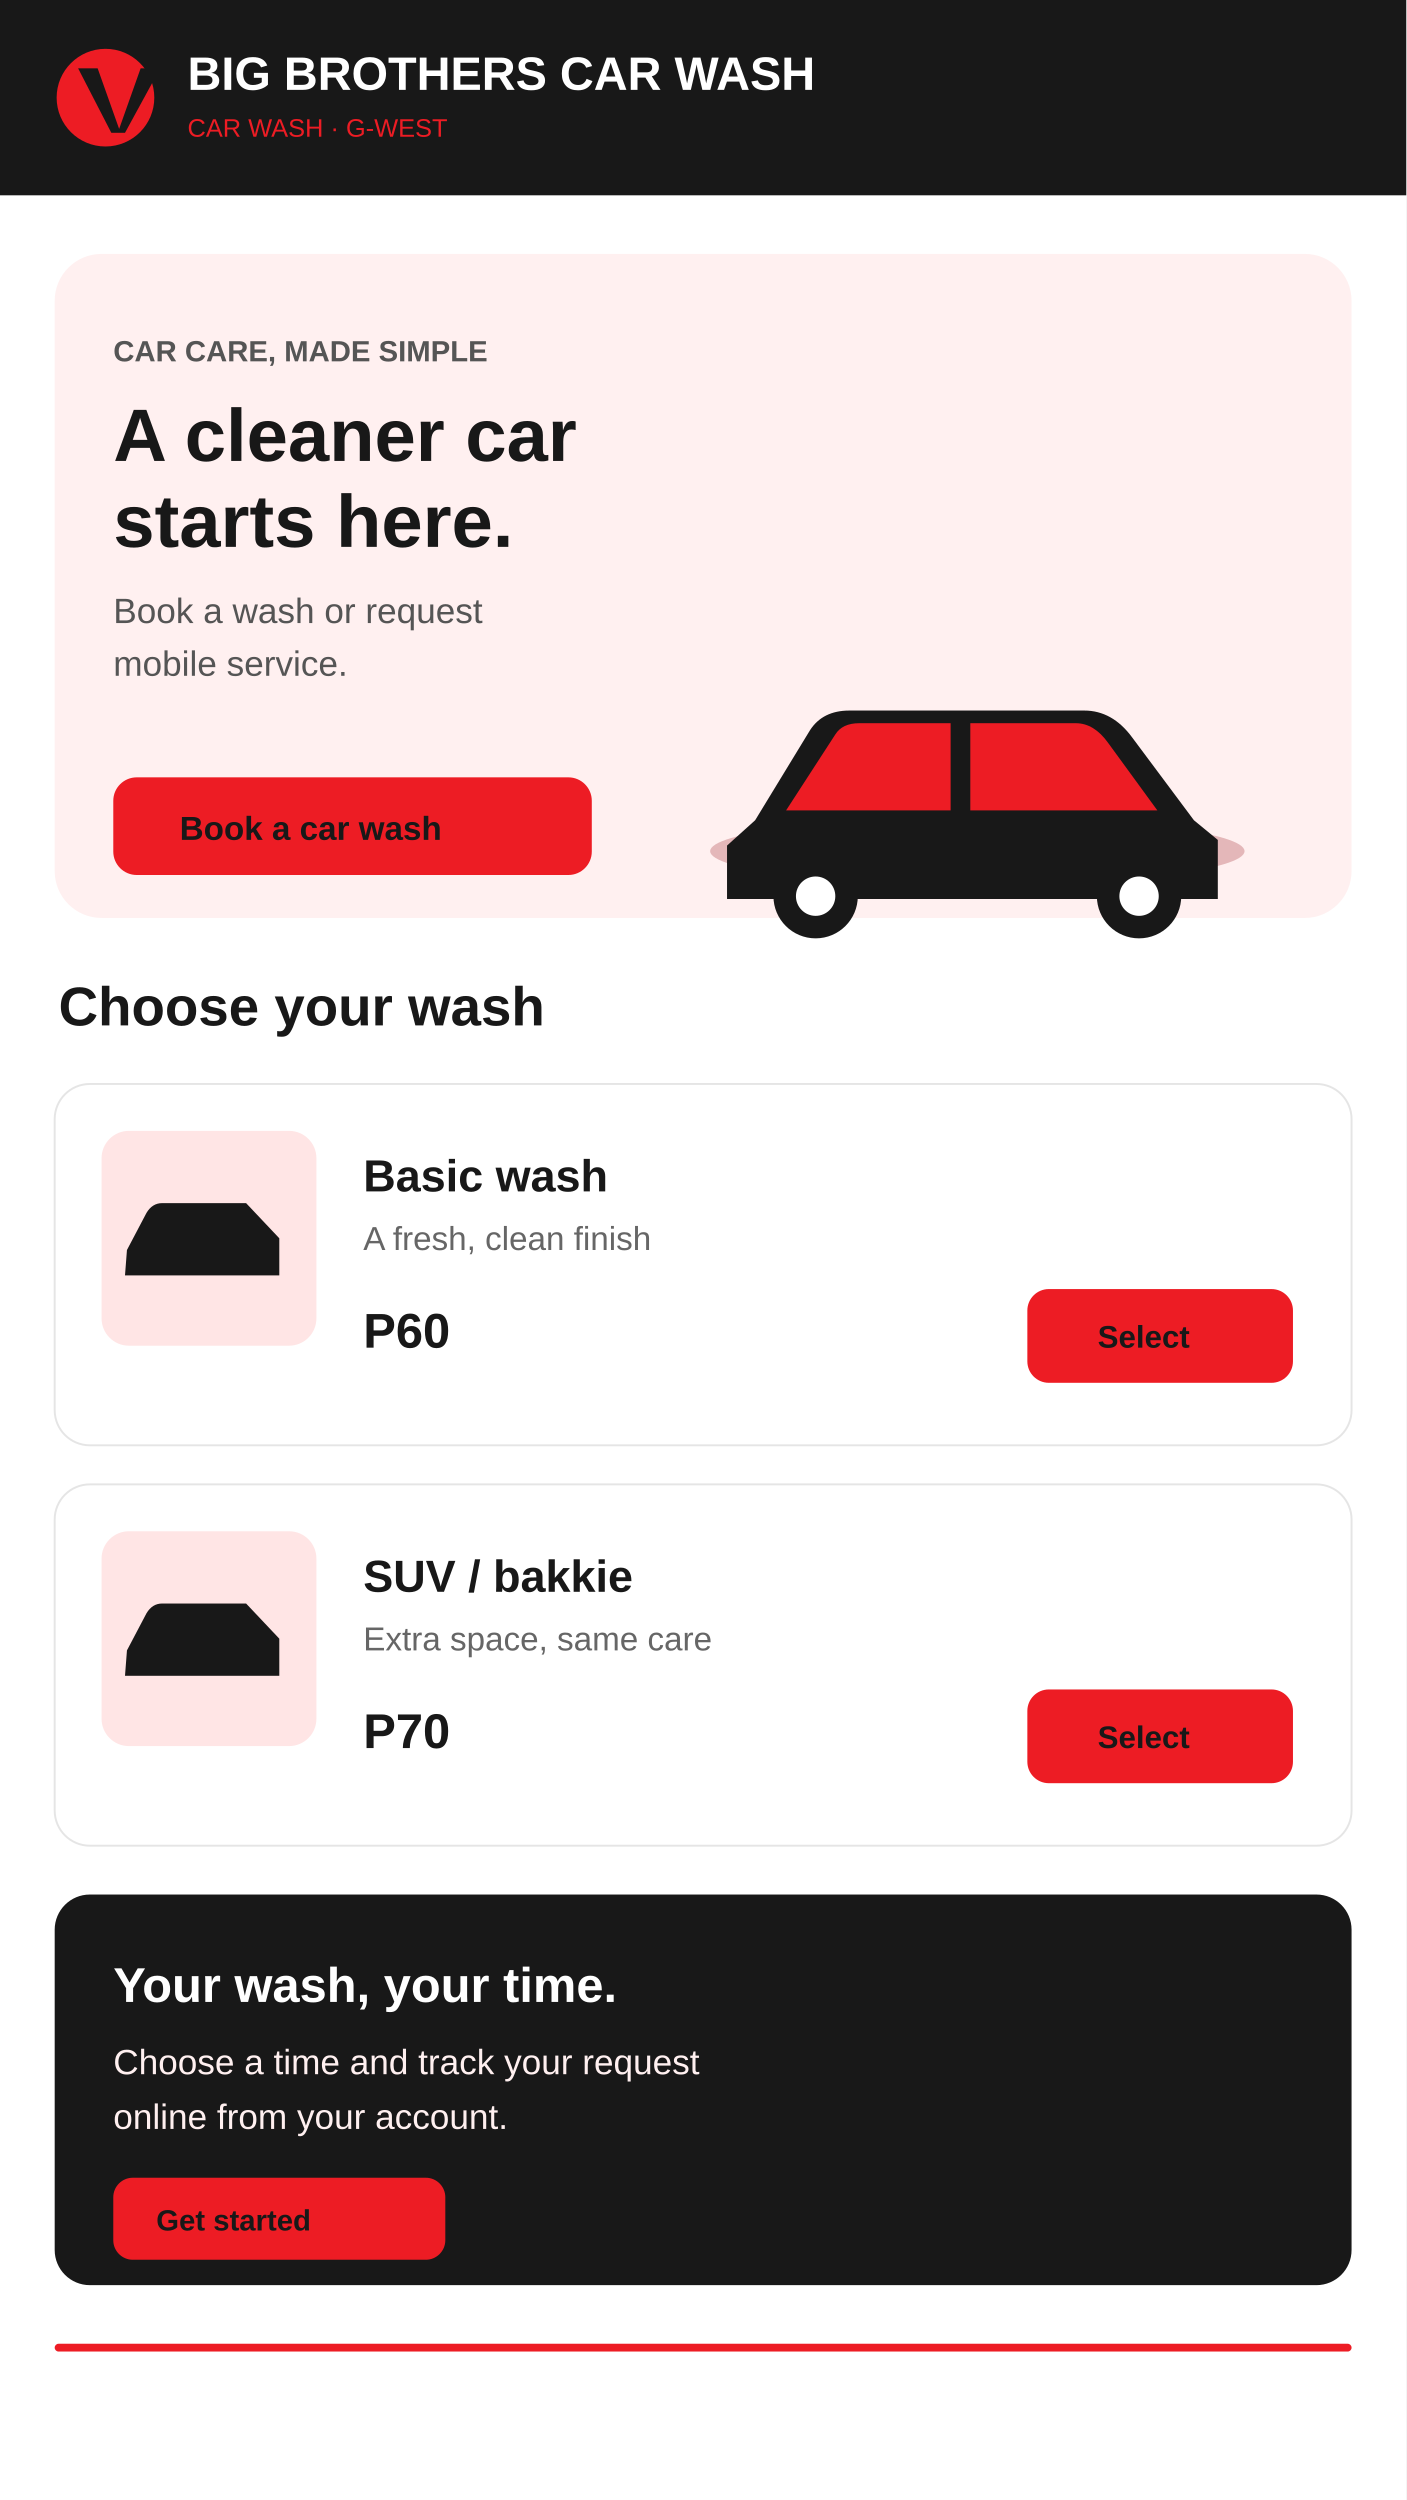
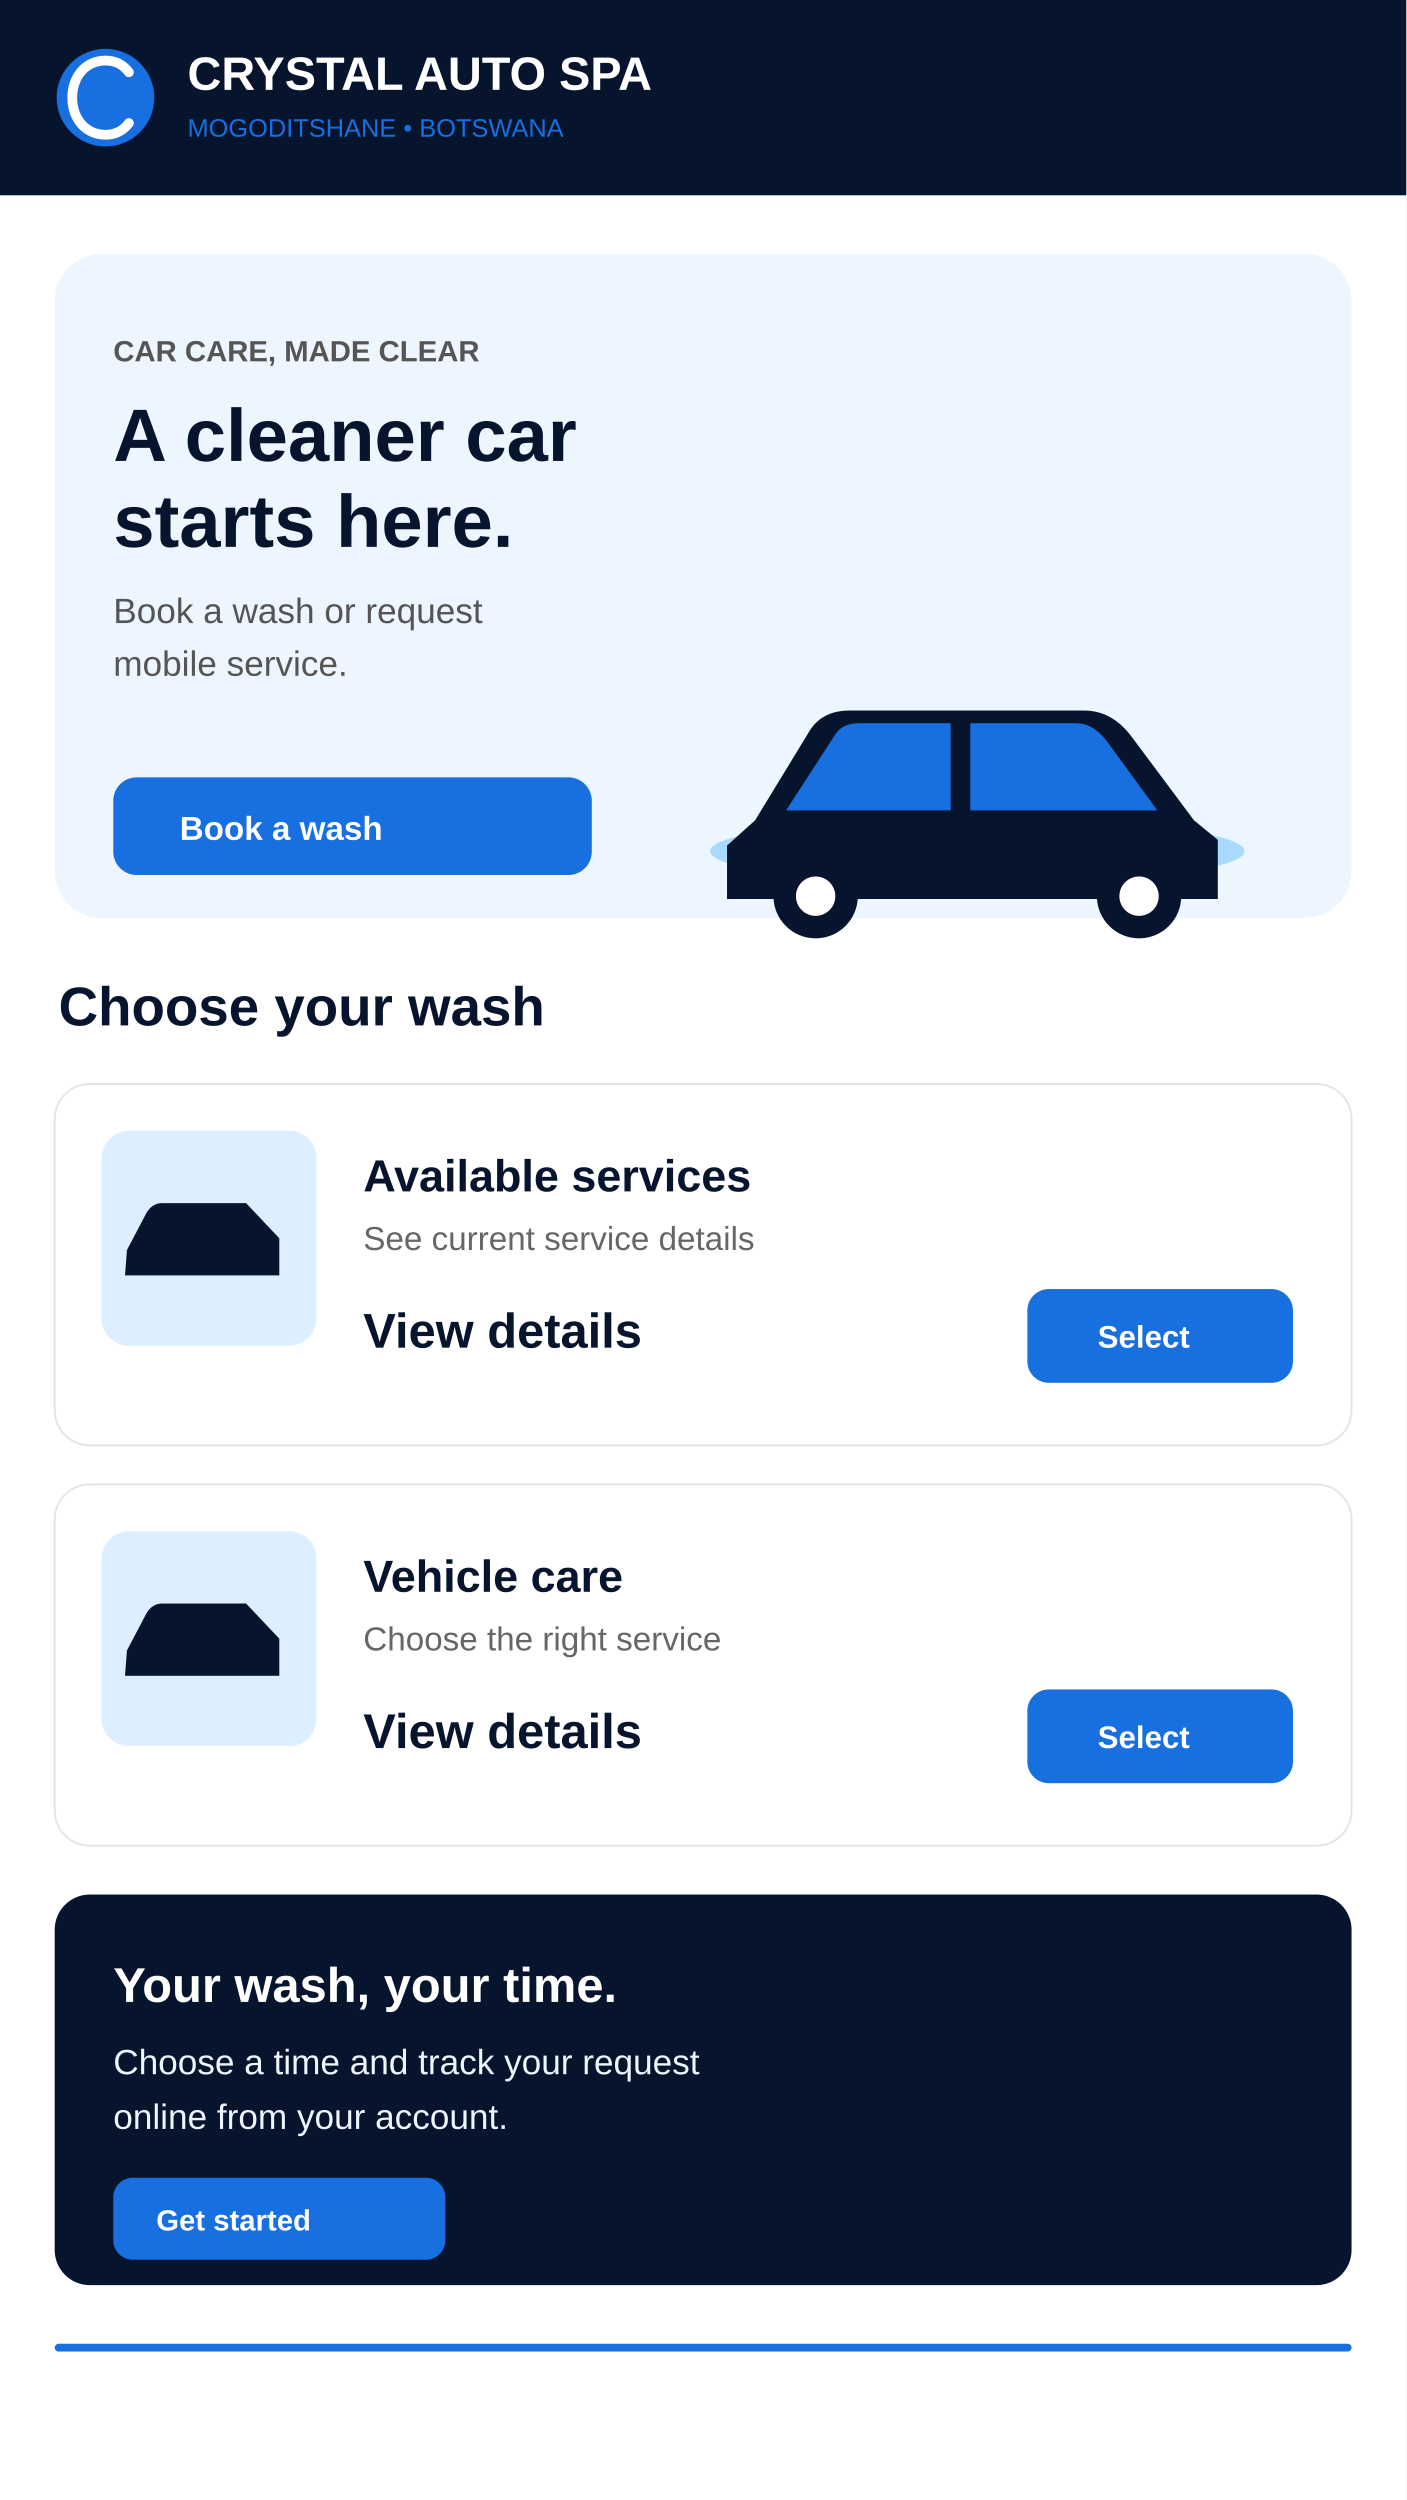
<svg xmlns="http://www.w3.org/2000/svg" width="720" height="1280" viewBox="0 0 720 1280">
  <rect width="720" height="1280" fill="#ffffff" />
-   <rect width="720" height="100" fill="#181818" />
-   <circle cx="54" cy="50" r="25" fill="#ed1c24" />
-   <path d="M40 35h10l11 31 11-31h10L64 68h-7z" fill="#181818" />
-   <text x="96" y="46" font-family="Arial,sans-serif" font-size="24" font-weight="700" fill="#fff">BIG BROTHERS CAR WASH</text>
-   <text x="96" y="70" font-family="Arial,sans-serif" font-size="13" fill="#ed1c24">CAR WASH · G-WEST</text>
-   <rect x="28" y="130" width="664" height="340" rx="24" fill="#fff0f0" />
-   <text x="58" y="185" font-family="Arial,sans-serif" font-size="15" font-weight="700" fill="#555555">CAR CARE, MADE SIMPLE</text>
-   <text x="58" y="236" font-family="Arial,sans-serif" font-size="38" font-weight="700" fill="#181818">A cleaner car</text>
-   <text x="58" y="280" font-family="Arial,sans-serif" font-size="38" font-weight="700" fill="#181818">starts here.</text>
+   <rect width="720" height="100" fill="#06152d" />
+   <circle cx="54" cy="50" r="25" fill="#176fe0" />
+   <path d="M66 37c-3-4-7-6-12-6-10 0-17 8-17 19s7 19 17 19c5 0 9-2 12-6" fill="none" stroke="#ffffff" stroke-width="5" stroke-linecap="round" />
+   <text x="96" y="46" font-family="Arial,sans-serif" font-size="24" font-weight="700" fill="#fff">CRYSTAL AUTO SPA</text>
+   <text x="96" y="70" font-family="Arial,sans-serif" font-size="13" fill="#176fe0">MOGODITSHANE • BOTSWANA</text>
+   <rect x="28" y="130" width="664" height="340" rx="24" fill="#edf6ff" />
+   <text x="58" y="185" font-family="Arial,sans-serif" font-size="15" font-weight="700" fill="#555555">CAR CARE, MADE CLEAR</text>
+   <text x="58" y="236" font-family="Arial,sans-serif" font-size="38" font-weight="700" fill="#06152d">A cleaner car</text>
+   <text x="58" y="280" font-family="Arial,sans-serif" font-size="38" font-weight="700" fill="#06152d">starts here.</text>
  <text x="58" y="319" font-family="Arial,sans-serif" font-size="18" fill="#555555">Book a wash or request</text>
  <text x="58" y="346" font-family="Arial,sans-serif" font-size="18" fill="#555555">mobile service.</text>
  <g transform="translate(360 335) scale(.72)">
-     <ellipse cx="195" cy="140" rx="190" ry="24" fill="#e4b7b9" />
-     <path d="M37 118l39-64q9-14 28-14h167q20 0 34 19l44 59 17 14v42H17v-38z" fill="#181818" />
-     <path d="M94 57q5-8 17-8h65v62H59zM190 49h75q13 0 23 14l35 48H190z" fill="#ed1c24" />
-     <circle cx="80" cy="172" r="30" fill="#181818" />
+     <ellipse cx="195" cy="140" rx="190" ry="24" fill="#a8d9ff" />
+     <path d="M37 118l39-64q9-14 28-14h167q20 0 34 19l44 59 17 14v42H17v-38z" fill="#06152d" />
+     <path d="M94 57q5-8 17-8h65v62H59zM190 49h75q13 0 23 14l35 48H190z" fill="#176fe0" />
+     <circle cx="80" cy="172" r="30" fill="#06152d" />
    <circle cx="80" cy="172" r="14" fill="#ffffff" />
-     <circle cx="310" cy="172" r="30" fill="#181818" />
+     <circle cx="310" cy="172" r="30" fill="#06152d" />
    <circle cx="310" cy="172" r="14" fill="#ffffff" />
  </g>
-   <rect x="58" y="398" width="245" height="50" rx="12" fill="#ed1c24" />
-   <text x="92" y="430" font-family="Arial,sans-serif" font-size="17" font-weight="700" fill="#181818">Book a car wash</text>
-   <text x="30" y="525" font-family="Arial,sans-serif" font-size="28" font-weight="700" fill="#181818">Choose your wash</text>
+   <rect x="58" y="398" width="245" height="50" rx="12" fill="#176fe0" />
+   <text x="92" y="430" font-family="Arial,sans-serif" font-size="17" font-weight="700" fill="#ffffff">Book a wash</text>
+   <text x="30" y="525" font-family="Arial,sans-serif" font-size="28" font-weight="700" fill="#06152d">Choose your wash</text>
  <g>
    <rect x="28" y="555" width="664" height="185" rx="18" fill="#fff" stroke="#e5e5e5" />
-     <rect x="52" y="579" width="110" height="110" rx="14" fill="#ffe5e5" />
-     <path d="M65 640l10-19q3-5 8-5h43l17 18v19H64z" fill="#181818" />
-     <text x="186" y="610" font-family="Arial,sans-serif" font-size="23" font-weight="700" fill="#181818">Basic wash</text>
-     <text x="186" y="640" font-family="Arial,sans-serif" font-size="17" fill="#666666">A fresh, clean finish</text>
-     <text x="186" y="690" font-family="Arial,sans-serif" font-size="25" font-weight="700" fill="#181818">P60</text>
-     <rect x="526" y="660" width="136" height="48" rx="11" fill="#ed1c24" />
-     <text x="562" y="690" font-family="Arial,sans-serif" font-size="16" font-weight="700" fill="#181818">Select</text>
+     <rect x="52" y="579" width="110" height="110" rx="14" fill="#dceeff" />
+     <path d="M65 640l10-19q3-5 8-5h43l17 18v19H64z" fill="#06152d" />
+     <text x="186" y="610" font-family="Arial,sans-serif" font-size="23" font-weight="700" fill="#06152d">Available services</text>
+     <text x="186" y="640" font-family="Arial,sans-serif" font-size="17" fill="#666666">See current service details</text>
+     <text x="186" y="690" font-family="Arial,sans-serif" font-size="25" font-weight="700" fill="#06152d">View details</text>
+     <rect x="526" y="660" width="136" height="48" rx="11" fill="#176fe0" />
+     <text x="562" y="690" font-family="Arial,sans-serif" font-size="16" font-weight="700" fill="#ffffff">Select</text>
  </g>
  <g>
    <rect x="28" y="760" width="664" height="185" rx="18" fill="#fff" stroke="#e5e5e5" />
-     <rect x="52" y="784" width="110" height="110" rx="14" fill="#ffe5e5" />
-     <path d="M65 845l10-19q3-5 8-5h43l17 18v19H64z" fill="#181818" />
-     <text x="186" y="815" font-family="Arial,sans-serif" font-size="23" font-weight="700" fill="#181818">SUV / bakkie</text>
-     <text x="186" y="845" font-family="Arial,sans-serif" font-size="17" fill="#666666">Extra space, same care</text>
-     <text x="186" y="895" font-family="Arial,sans-serif" font-size="25" font-weight="700" fill="#181818">P70</text>
-     <rect x="526" y="865" width="136" height="48" rx="11" fill="#ed1c24" />
-     <text x="562" y="895" font-family="Arial,sans-serif" font-size="16" font-weight="700" fill="#181818">Select</text>
+     <rect x="52" y="784" width="110" height="110" rx="14" fill="#dceeff" />
+     <path d="M65 845l10-19q3-5 8-5h43l17 18v19H64z" fill="#06152d" />
+     <text x="186" y="815" font-family="Arial,sans-serif" font-size="23" font-weight="700" fill="#06152d">Vehicle care</text>
+     <text x="186" y="845" font-family="Arial,sans-serif" font-size="17" fill="#666666">Choose the right service</text>
+     <text x="186" y="895" font-family="Arial,sans-serif" font-size="25" font-weight="700" fill="#06152d">View details</text>
+     <rect x="526" y="865" width="136" height="48" rx="11" fill="#176fe0" />
+     <text x="562" y="895" font-family="Arial,sans-serif" font-size="16" font-weight="700" fill="#ffffff">Select</text>
  </g>
-   <rect x="28" y="970" width="664" height="200" rx="18" fill="#181818" />
+   <rect x="28" y="970" width="664" height="200" rx="18" fill="#06152d" />
  <text x="58" y="1025" font-family="Arial,sans-serif" font-size="25" font-weight="700" fill="#fff">Your wash, your time.</text>
-   <text x="58" y="1062" font-family="Arial,sans-serif" font-size="18" fill="#fff0f0">Choose a time and track your request</text>
-   <text x="58" y="1090" font-family="Arial,sans-serif" font-size="18" fill="#fff0f0">online from your account.</text>
-   <rect x="58" y="1115" width="170" height="42" rx="10" fill="#ed1c24" />
-   <text x="80" y="1142" font-family="Arial,sans-serif" font-size="15" font-weight="700" fill="#181818">Get started</text>
-   <rect x="28" y="1200" width="664" height="4" rx="2" fill="#ed1c24" />
+   <text x="58" y="1062" font-family="Arial,sans-serif" font-size="18" fill="#edf6ff">Choose a time and track your request</text>
+   <text x="58" y="1090" font-family="Arial,sans-serif" font-size="18" fill="#edf6ff">online from your account.</text>
+   <rect x="58" y="1115" width="170" height="42" rx="10" fill="#176fe0" />
+   <text x="80" y="1142" font-family="Arial,sans-serif" font-size="15" font-weight="700" fill="#ffffff">Get started</text>
+   <rect x="28" y="1200" width="664" height="4" rx="2" fill="#176fe0" />
</svg>
